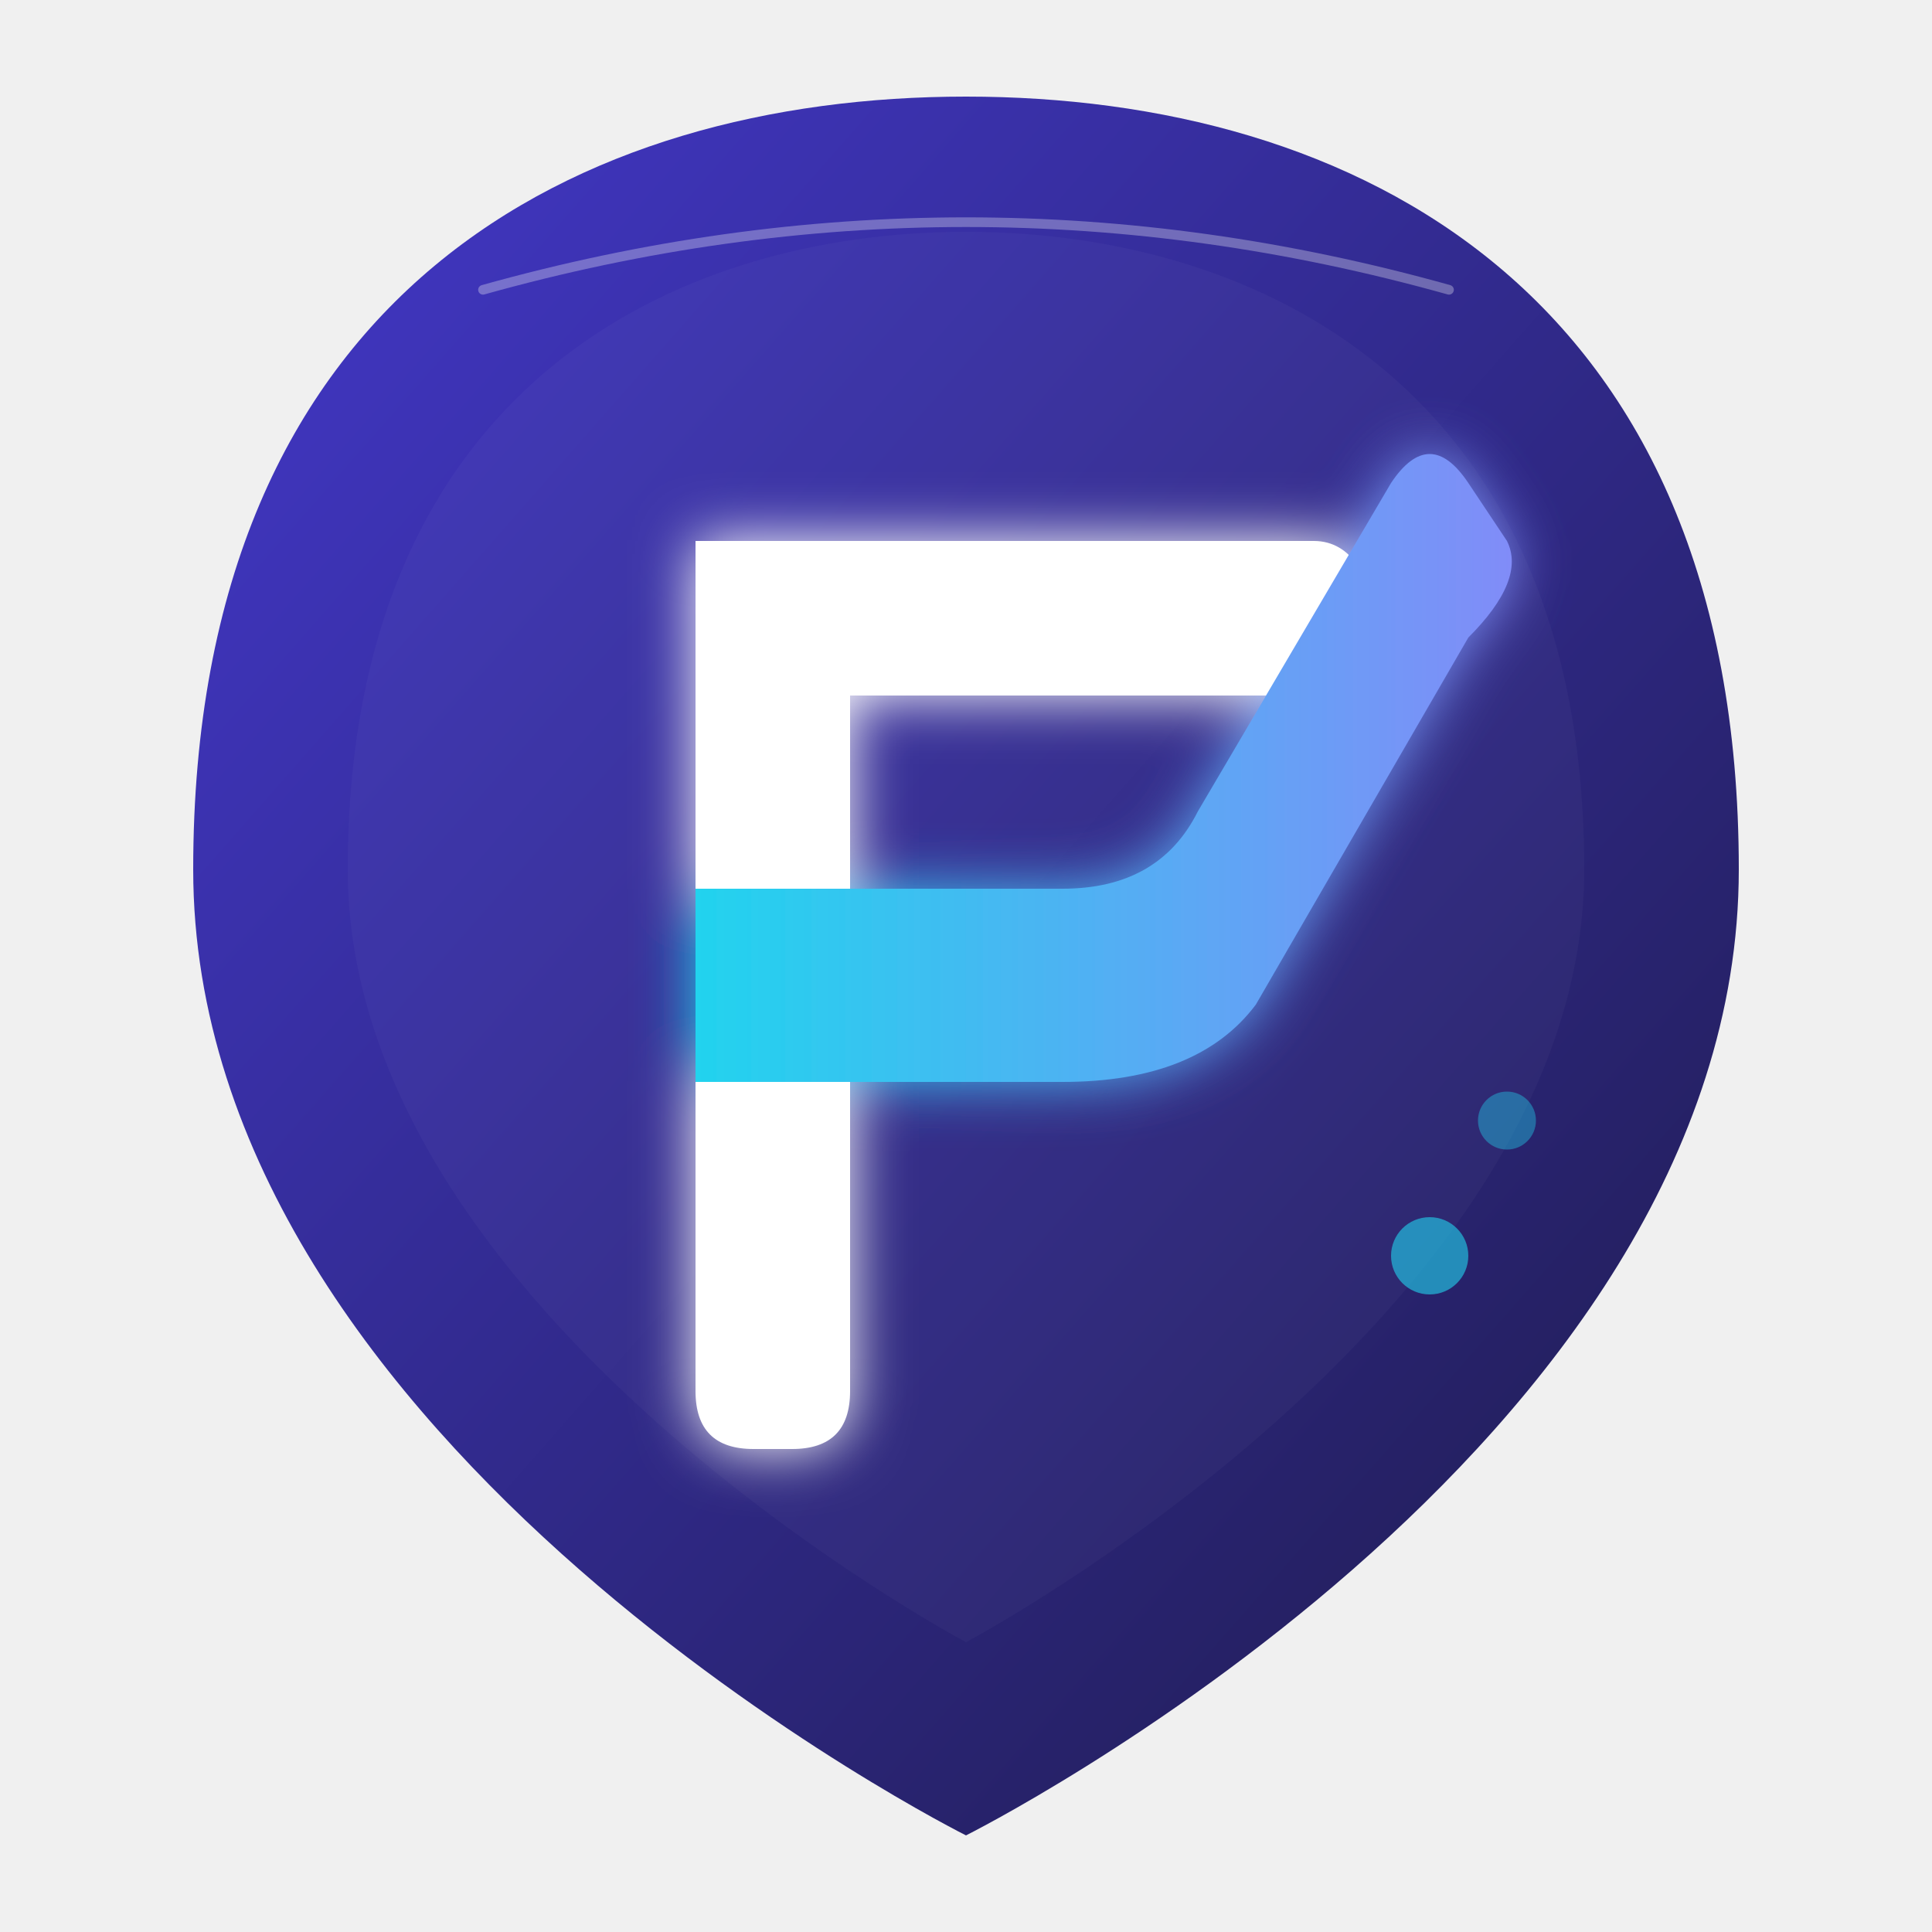
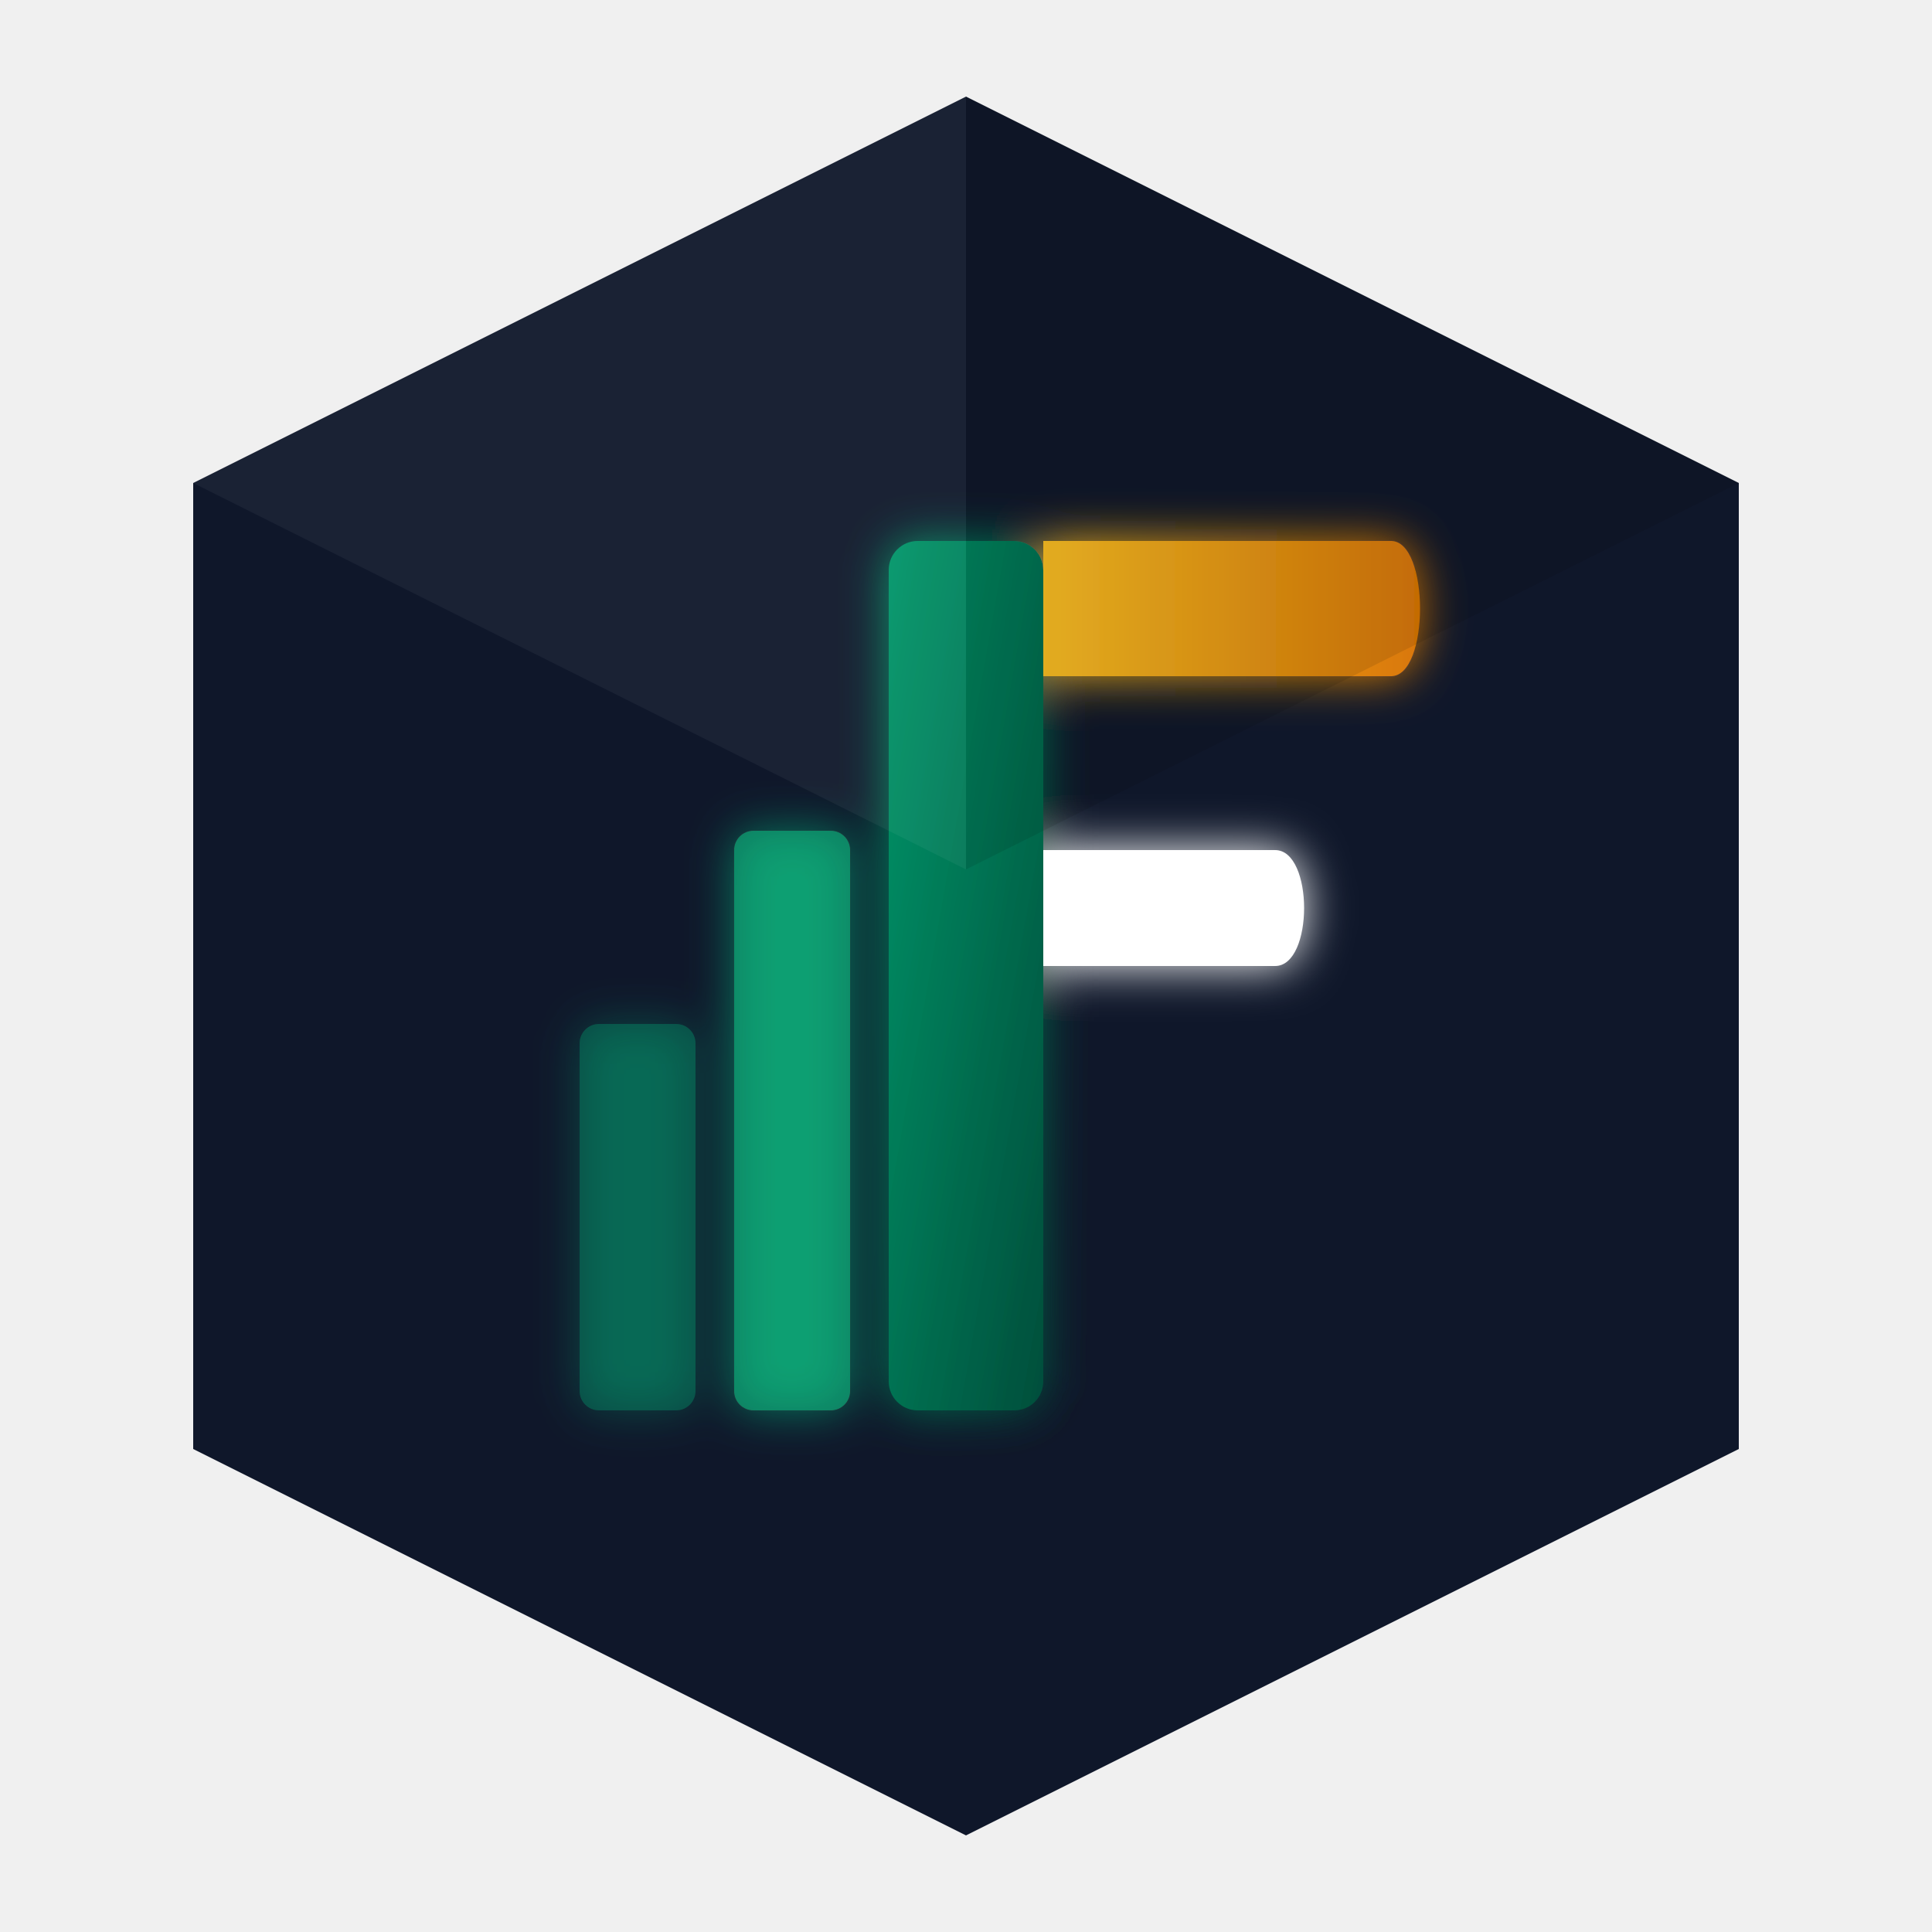
<svg xmlns="http://www.w3.org/2000/svg" width="512" height="512" viewBox="0 0 100 100">
  <defs>
-     <linearGradient id="shieldGrad" x1="0%" y1="0%" x2="100%" y2="100%">
-       <stop offset="0%" style="stop-color:#4338ca;" />
-       <stop offset="100%" style="stop-color:#1e1b4b;" />
+     <linearGradient id="emeraldGrad" x1="0%" y1="0%" x2="100%" y2="100%">
+       <stop offset="0%" style="stop-color:#059669;" />
+       <stop offset="100%" style="stop-color:#064e3b;" />
    </linearGradient>
-     <linearGradient id="accentGrad" x1="0%" y1="0%" x2="100%" y2="0%">
-       <stop offset="0%" style="stop-color:#22d3ee;" />
-       <stop offset="100%" style="stop-color:#818cf8;" />
+     <linearGradient id="goldGrad" x1="0%" y1="0%" x2="100%" y2="0%">
+       <stop offset="0%" style="stop-color:#fbbf24;" />
+       <stop offset="100%" style="stop-color:#d97706;" />
    </linearGradient>
-     <filter id="softGlow" x="-20%" y="-20%" width="140%" height="140%">
-       <feGaussianBlur stdDeviation="1.5" result="blur" />
+     <filter id="glow" x="-20%" y="-20%" width="140%" height="140%">
+       <feGaussianBlur stdDeviation="1.2" result="blur" />
      <feComposite in="SourceGraphic" in2="blur" operator="over" />
    </filter>
  </defs>
-   <path d="M 50 5 C 70 5 90 15 90 45 C 90 75 50 95 50 95 C 50 95 10 75 10 45 C 10 15 30 5 50 5 Z" fill="url(#shieldGrad)" />
-   <path d="M 50 12 C 65 12 82 20 82 45 C 82 68 50 85 50 85 C 50 85 18 68 18 45 C 18 20 35 12 50 12 Z" fill="white" fill-opacity="0.03" />
-   <g filter="url(#softGlow)">
-     <path d="M 36 28 L 36 72 Q 36 75 39 75 L 41 75 Q 44 75 44 72 L 44 28 Z" fill="white" />
-     <path d="M 36 28 L 68 28 C 72 28 72 36 68 36 L 44 36 L 44 28 Z" fill="white" />
-     <path d="M 36 46 L 55 46 Q 60 46 62 42 L 72 25 Q 74 22 76 25 L 78 28 Q 79 30 76 33 L 65 52 Q 62 56 55 56 L 36 56 Z" fill="url(#accentGrad)" />
+   <path d="M 50 5 L 90 25 L 90 75 L 50 95 L 10 75 L 10 25 Z" fill="#0f172a" />
+   <g transform="translate(32, 28)" filter="url(#glow)">
+     <rect x="14" y="0" width="8" height="45" rx="1.5" fill="url(#emeraldGrad)" />
+     <rect x="6" y="15" width="6" height="30" rx="1" fill="#10b981" fill-opacity="0.6" />
+     <rect x="-2" y="25" width="6" height="20" rx="1" fill="#10b981" fill-opacity="0.3" />
+     <path d="M 22 0 L 40 0 C 42 0 42 7 40 7 L 22 7 Z" fill="url(#goldGrad)" />
+     <path d="M 22 16 L 34 16 C 36 16 36 22 34 22 L 22 22 Z" fill="white" />
  </g>
-   <path d="M 25 15 Q 50 8 75 15" fill="none" stroke="white" stroke-width="0.5" stroke-opacity="0.3" stroke-linecap="round" />
-   <circle cx="74" cy="65" r="2" fill="#22d3ee" fill-opacity="0.6" />
-   <circle cx="78" cy="58" r="1.5" fill="#22d3ee" fill-opacity="0.4" />
+   <path d="M 10 25 L 50 5 L 50 45 Z" fill="white" fill-opacity="0.05" />
+   <path d="M 90 25 L 50 5 L 50 45 Z" fill="black" fill-opacity="0.1" />
</svg>
